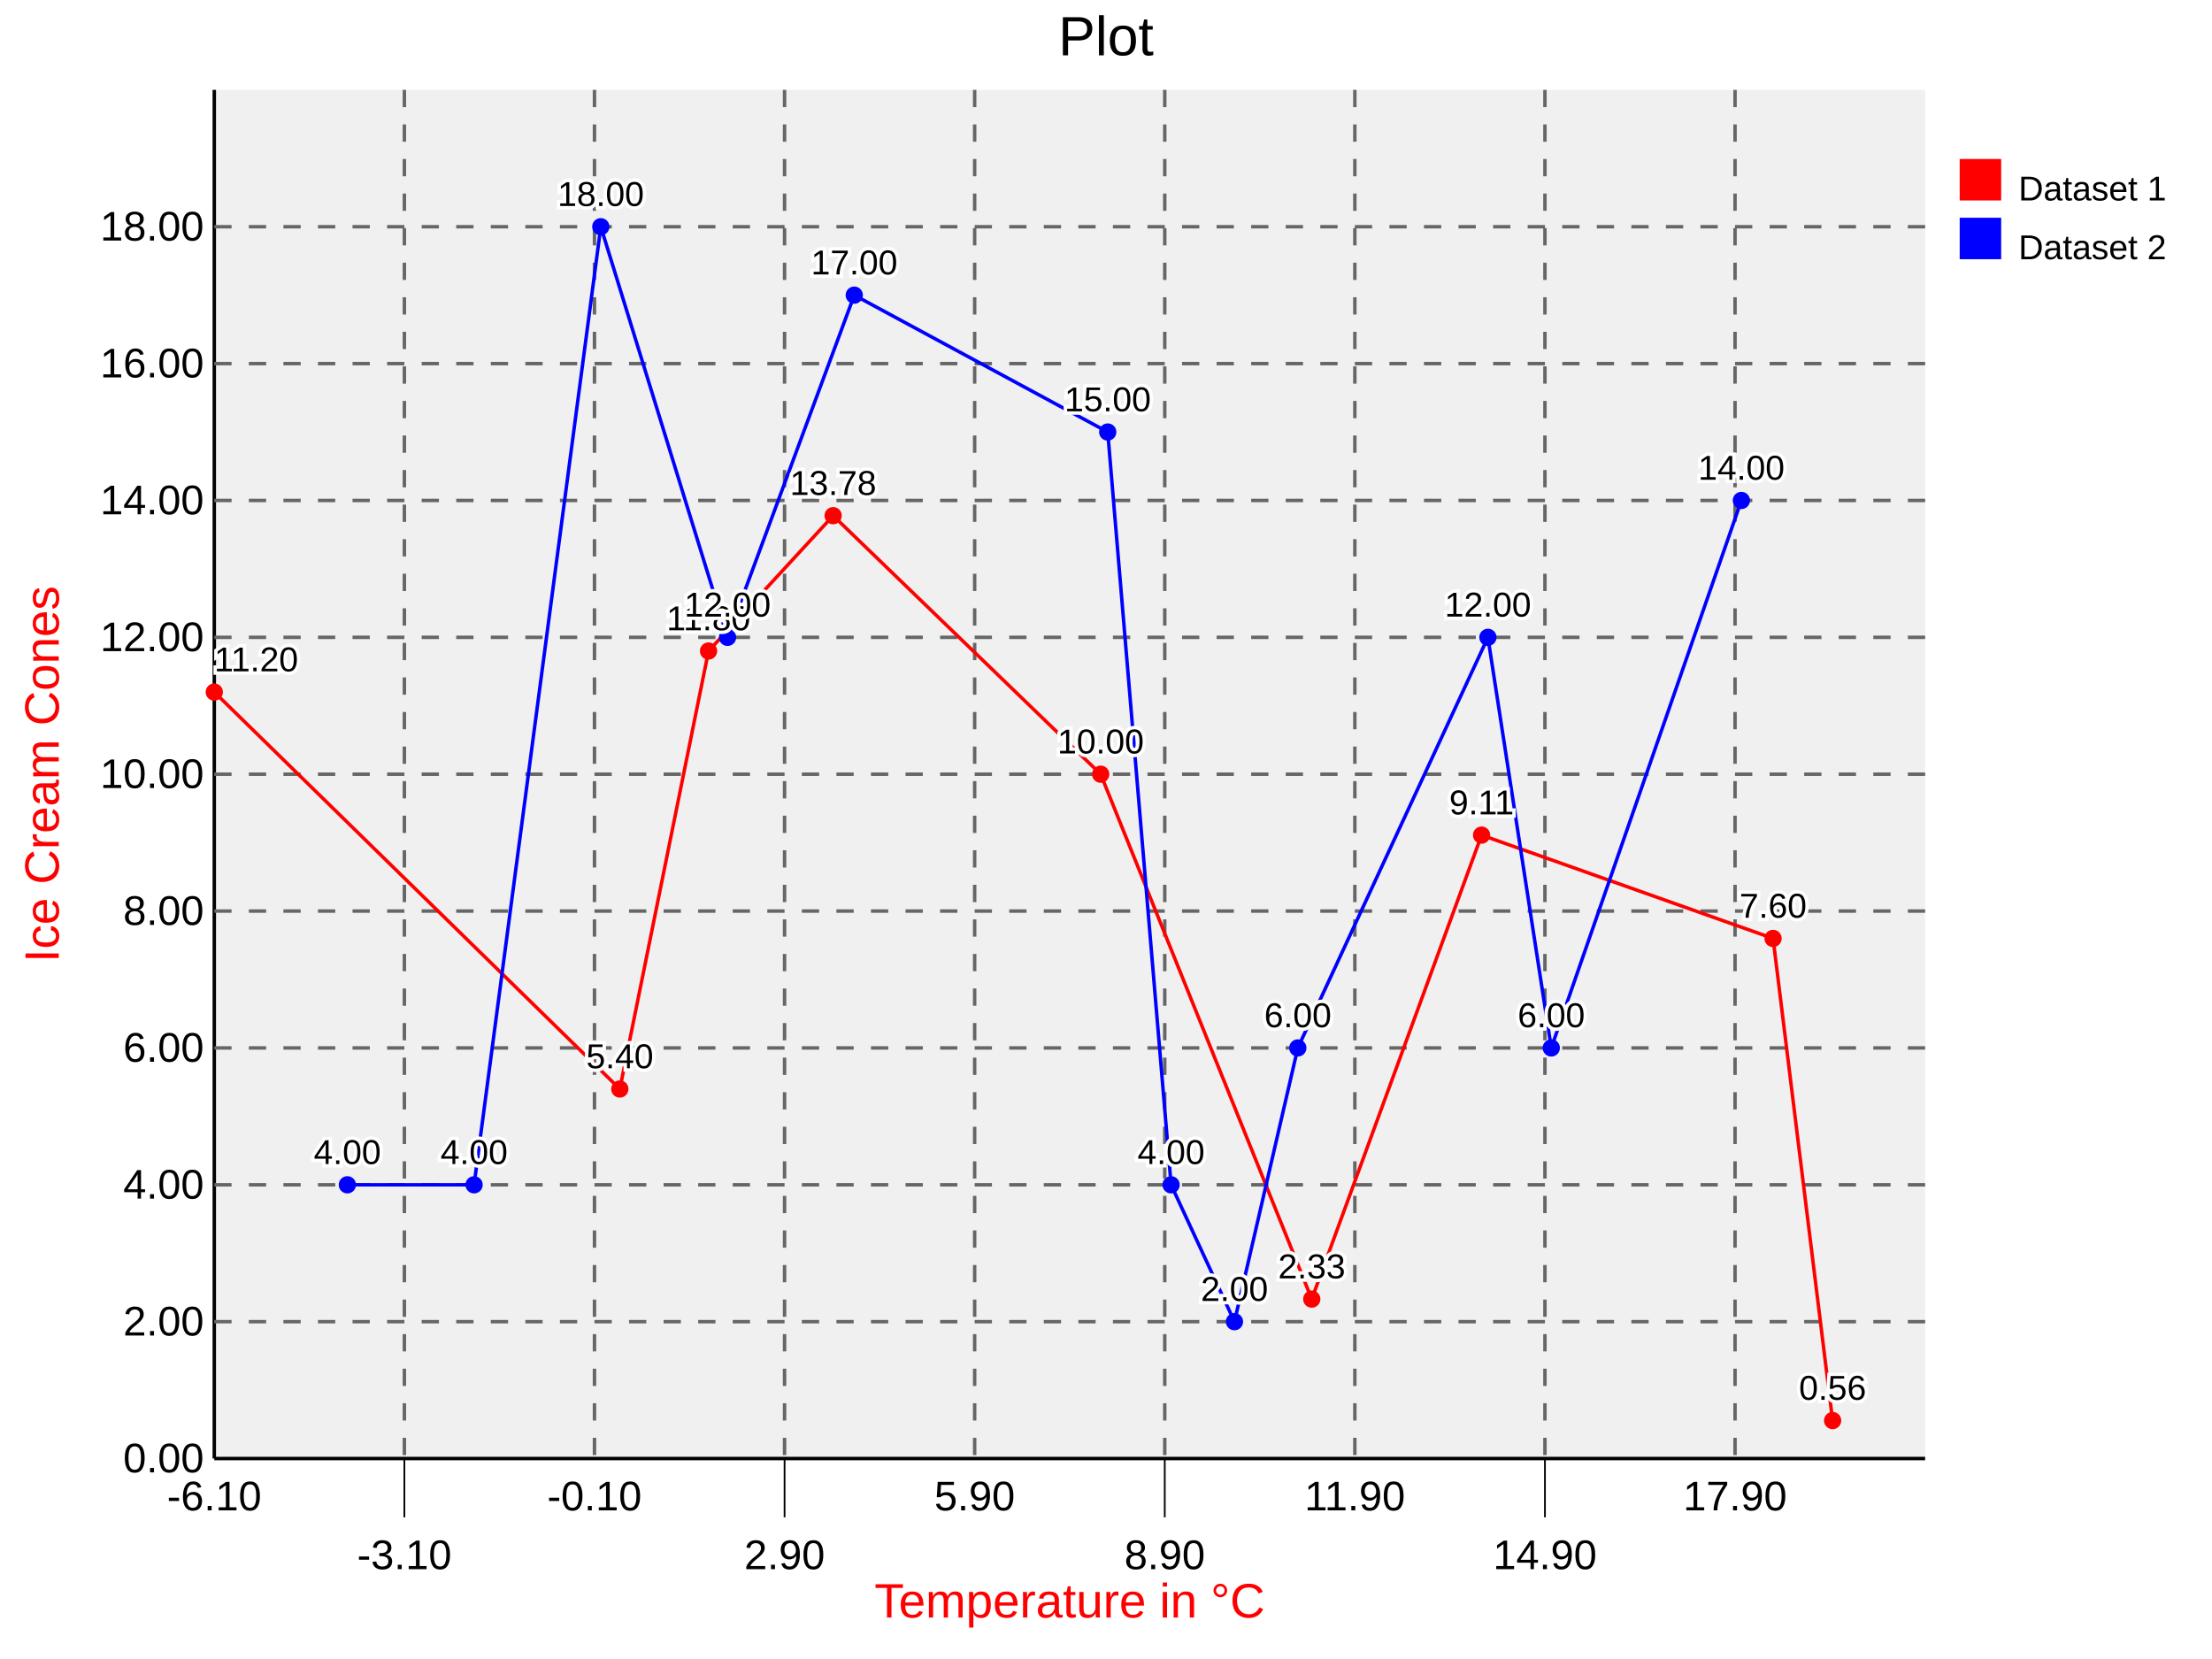
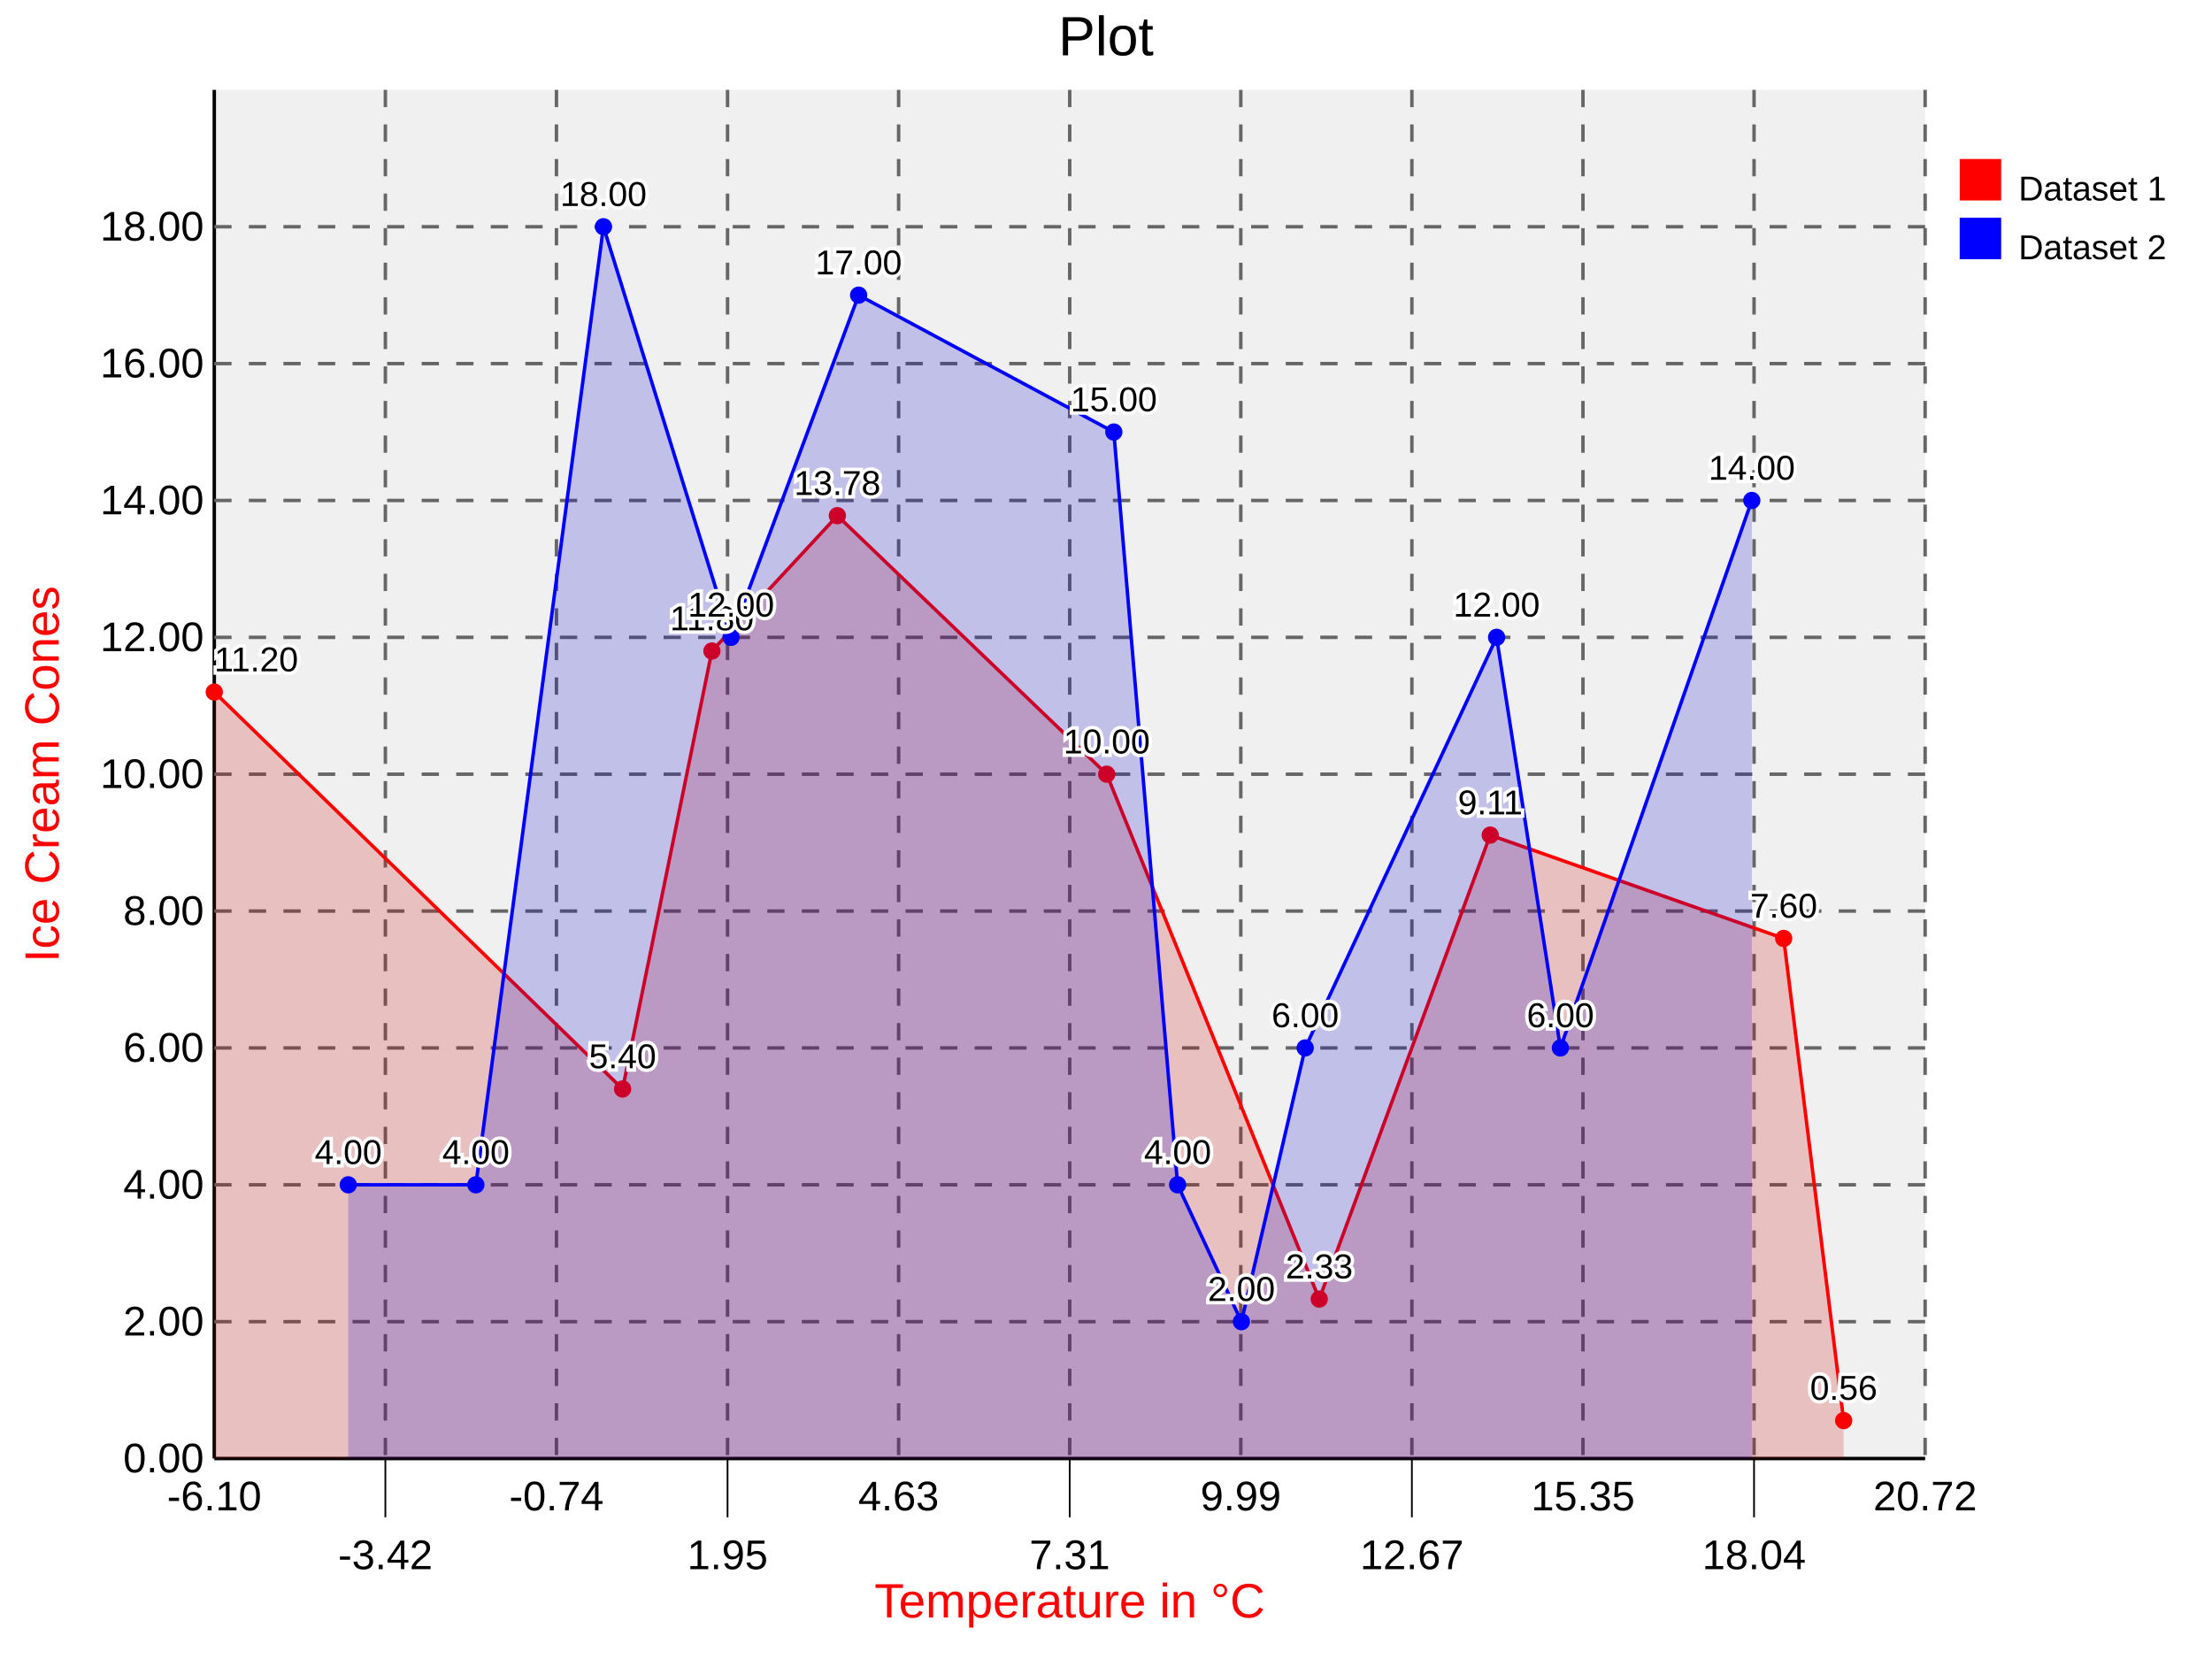
<svg xmlns="http://www.w3.org/2000/svg" width="640" height="480" viewBox="0 0 640 480">
  <defs>
    <style type="text/css">
/* Copy from here for external style sheet */
.svgBackground{
  fill:#ffffff;
}
.graphBackground{
  fill:#f0f0f0;
}

/* graphs titles */
.mainTitle{
  text-anchor: middle;
  fill: #000000;
  font-size: 16px;
  font-family: "Arial", sans-serif;
  font-weight: normal;
}
.subTitle{
  text-anchor: middle;
  fill: #999999;
  font-size: 14px;
  font-family: "Arial", sans-serif;
  font-weight: normal;
}

.axis{
  stroke: #000000;
  stroke-width: 1px;
}

.guideLines{
  stroke: #666666;
  stroke-width: 1px;
  stroke-dasharray: 5 5;
}

.xAxisLabels{
  text-anchor: middle;
  fill: #000000;
  font-size: 12px;
  font-family: "Arial", sans-serif;
  font-weight: normal;
}

.yAxisLabels{
  text-anchor: end;
  fill: #000000;
  font-size: 12px;
  font-family: "Arial", sans-serif;
  font-weight: normal;
}

.xAxisTitle{
  text-anchor: middle;
  fill: #ff0000;
  font-size: 14px;
  font-family: "Arial", sans-serif;
  font-weight: normal;
}

.yAxisTitle{
  fill: #ff0000;
  text-anchor: middle;
  font-size: 14px;
  font-family: "Arial", sans-serif;
  font-weight: normal;
}

.dataPointLabel{
  fill: #000000;
  text-anchor:middle;
  font-size: 10px;
  font-family: "Arial", sans-serif;
  font-weight: normal;
}

.staggerGuideLine{
  fill: none;
  stroke: #000000;
  stroke-width: 0.5px;  
}

/* default line styles */
.line1{
	fill: none;
	stroke: #ff0000;
	stroke-width: 1px;	
}
.line2{
	fill: none;
	stroke: #0000ff;
	stroke-width: 1px;	
}
.line3{
	fill: none;
	stroke: #00ff00;
	stroke-width: 1px;	
}
.line4{
	fill: none;
	stroke: #ffcc00;
	stroke-width: 1px;	
}
.line5{
	fill: none;
	stroke: #00ccff;
	stroke-width: 1px;	
}
.line6{
	fill: none;
	stroke: #ff00ff;
	stroke-width: 1px;	
}
.line7{
	fill: none;
	stroke: #00ffff;
	stroke-width: 1px;	
}
.line8{
	fill: none;
	stroke: #ffff00;
	stroke-width: 1px;	
}
.line9{
	fill: none;
	stroke: #ccc6666;
	stroke-width: 1px;	
}
.line10{
	fill: none;
	stroke: #663399;
	stroke-width: 1px;	
}
.line11{
	fill: none;
	stroke: #339900;
	stroke-width: 1px;	
}
.line12{
	fill: none;
	stroke: #9966FF;
	stroke-width: 1px;	
}
/* default fill styles */
.fill1{
	fill: #cc0000;
	fill-opacity: 0.2;
	stroke: none;
}
.fill2{
	fill: #0000cc;
	fill-opacity: 0.2;
	stroke: none;
}
.fill3{
	fill: #00cc00;
	fill-opacity: 0.2;
	stroke: none;
}
.fill4{
	fill: #ffcc00;
	fill-opacity: 0.2;
	stroke: none;
}
.fill5{
	fill: #00ccff;
	fill-opacity: 0.2;
	stroke: none;
}
.fill6{
	fill: #ff00ff;
	fill-opacity: 0.2;
	stroke: none;
}
.fill7{
	fill: #00ffff;
	fill-opacity: 0.2;
	stroke: none;
}
.fill8{
	fill: #ffff00;
	fill-opacity: 0.2;
	stroke: none;
}
.fill9{
	fill: #cc6666;
	fill-opacity: 0.2;
	stroke: none;
}
.fill10{
	fill: #663399;
	fill-opacity: 0.2;
	stroke: none;
}
.fill11{
	fill: #339900;
	fill-opacity: 0.2;
	stroke: none;
}
.fill12{
	fill: #9966FF;
	fill-opacity: 0.2;
	stroke: none;
}
/* default line styles */
.key1,.dataPoint1{
	fill: #ff0000;
	stroke: none;
	stroke-width: 1px;	
}
.key2,.dataPoint2{
	fill: #0000ff;
	stroke: none;
	stroke-width: 1px;	
}
.key3,.dataPoint3{
	fill: #00ff00;
	stroke: none;
	stroke-width: 1px;	
}
.key4,.dataPoint4{
	fill: #ffcc00;
	stroke: none;
	stroke-width: 1px;	
}
.key5,.dataPoint5{
	fill: #00ccff;
	stroke: none;
	stroke-width: 1px;	
}
.key6,.dataPoint6{
	fill: #ff00ff;
	stroke: none;
	stroke-width: 1px;	
}
.key7,.dataPoint7{
	fill: #00ffff;
	stroke: none;
	stroke-width: 1px;	
}
.key8,.dataPoint8{
	fill: #ffff00;
	stroke: none;
	stroke-width: 1px;	
}
.key9,.dataPoint9{
	fill: #cc6666;
	stroke: none;
	stroke-width: 1px;	
}
.key10,.dataPoint10{
	fill: #663399;
	stroke: none;
	stroke-width: 1px;	
}
.key11,.dataPoint11{
	fill: #339900;
	stroke: none;
	stroke-width: 1px;	
}
.key12,.dataPoint12{
	fill: #9966FF;
	stroke: none;
	stroke-width: 1px;	
}


.keyText{
  fill: #000000;
  text-anchor:start;
  font-size: 10px;
  font-family: "Arial", sans-serif;
  font-weight: normal;
}
/* End copy for external style sheet */

</style>
  </defs>
  <rect width="640" height="480" x="0" y="0" class="svgBackground" />
  <g transform="translate( 62.0 26 )">
    <rect x="0" y="0" width="495.0" height="396" class="graphBackground" />
    <path d="M 0 0 v396" class="axis" id="xAxis" />
    <path d="M 0 396 h495.0" class="axis" id="yAxis" />
    <text class="xAxisLabels" x="0.0" y="411" style="text-anchor: middle">
-6.10
</text>
-     <text class="xAxisLabels" x="55.0" y="428" style="text-anchor: middle">
- -3.10
- </text>
-     <path d="M55.0 396 v17" class="staggerGuideLine" />
-     <path d="M55.0 0 v396" class="guideLines" />
-     <text class="xAxisLabels" x="110.0" y="411" style="text-anchor: middle">
- -0.10
- </text>
-     <path d="M110.0 0 v396" class="guideLines" />
-     <text class="xAxisLabels" x="165.0" y="428" style="text-anchor: middle">
- 2.90
- </text>
-     <path d="M165.0 396 v17" class="staggerGuideLine" />
-     <path d="M165.0 0 v396" class="guideLines" />
-     <text class="xAxisLabels" x="220.0" y="411" style="text-anchor: middle">
- 5.90
- </text>
-     <path d="M220.0 0 v396" class="guideLines" />
-     <text class="xAxisLabels" x="275.0" y="428" style="text-anchor: middle">
- 8.90
- </text>
-     <path d="M275.0 396 v17" class="staggerGuideLine" />
-     <path d="M275.0 0 v396" class="guideLines" />
-     <text class="xAxisLabels" x="330.0" y="411" style="text-anchor: middle">
- 11.90
- </text>
-     <path d="M330.0 0 v396" class="guideLines" />
-     <text class="xAxisLabels" x="385.0" y="428" style="text-anchor: middle">
- 14.90
- </text>
-     <path d="M385.0 396 v17" class="staggerGuideLine" />
-     <path d="M385.0 0 v396" class="guideLines" />
-     <text class="xAxisLabels" x="440.0" y="411" style="text-anchor: middle">
- 17.90
- </text>
-     <path d="M440.0 0 v396" class="guideLines" />
+     <text class="xAxisLabels" x="49.5" y="428" style="text-anchor: middle">
+ -3.42
+ </text>
+     <path d="M49.5 396 v17" class="staggerGuideLine" />
+     <path d="M49.5 0 v396" class="guideLines" />
+     <text class="xAxisLabels" x="99.0" y="411" style="text-anchor: middle">
+ -0.74
+ </text>
+     <path d="M99.0 0 v396" class="guideLines" />
+     <text class="xAxisLabels" x="148.5" y="428" style="text-anchor: middle">
+ 1.95
+ </text>
+     <path d="M148.5 396 v17" class="staggerGuideLine" />
+     <path d="M148.5 0 v396" class="guideLines" />
+     <text class="xAxisLabels" x="198.0" y="411" style="text-anchor: middle">
+ 4.63
+ </text>
+     <path d="M198.0 0 v396" class="guideLines" />
+     <text class="xAxisLabels" x="247.5" y="428" style="text-anchor: middle">
+ 7.31
+ </text>
+     <path d="M247.5 396 v17" class="staggerGuideLine" />
+     <path d="M247.5 0 v396" class="guideLines" />
+     <text class="xAxisLabels" x="297.0" y="411" style="text-anchor: middle">
+ 9.99
+ </text>
+     <path d="M297.0 0 v396" class="guideLines" />
+     <text class="xAxisLabels" x="346.5" y="428" style="text-anchor: middle">
+ 12.67
+ </text>
+     <path d="M346.5 396 v17" class="staggerGuideLine" />
+     <path d="M346.5 0 v396" class="guideLines" />
+     <text class="xAxisLabels" x="396.0" y="411" style="text-anchor: middle">
+ 15.35
+ </text>
+     <path d="M396.0 0 v396" class="guideLines" />
+     <text class="xAxisLabels" x="445.5" y="428" style="text-anchor: middle">
+ 18.04
+ </text>
+     <path d="M445.5 396 v17" class="staggerGuideLine" />
+     <path d="M445.5 0 v396" class="guideLines" />
+     <text class="xAxisLabels" x="495.0" y="411" style="text-anchor: middle">
+ 20.72
+ </text>
+     <path d="M495.0 0 v396" class="guideLines" />
    <text x="-3" y="400.0" class="yAxisLabels" style="text-anchor: end">
0.00
</text>
    <text x="-3" y="360.4" class="yAxisLabels" style="text-anchor: end">
2.00
</text>
    <path d="M0 356.4 h495.0" class="guideLines" />
    <text x="-3" y="320.8" class="yAxisLabels" style="text-anchor: end">
4.00
</text>
    <path d="M0 316.8 h495.0" class="guideLines" />
    <text x="-3" y="281.2" class="yAxisLabels" style="text-anchor: end">
6.00
</text>
    <path d="M0 277.2 h495.0" class="guideLines" />
    <text x="-3" y="241.6" class="yAxisLabels" style="text-anchor: end">
8.00
</text>
    <path d="M0 237.6 h495.0" class="guideLines" />
    <text x="-3" y="202.0" class="yAxisLabels" style="text-anchor: end">
10.00
</text>
    <path d="M0 198.0 h495.0" class="guideLines" />
    <text x="-3" y="162.4" class="yAxisLabels" style="text-anchor: end">
12.00
</text>
    <path d="M0 158.4 h495.0" class="guideLines" />
    <text x="-3" y="122.8" class="yAxisLabels" style="text-anchor: end">
14.00
</text>
    <path d="M0 118.8 h495.0" class="guideLines" />
    <text x="-3" y="83.2" class="yAxisLabels" style="text-anchor: end">
16.00
</text>
    <path d="M0 79.2 h495.0" class="guideLines" />
    <text x="-3" y="43.6" class="yAxisLabels" style="text-anchor: end">
18.00
</text>
    <path d="M0 39.6 h495.0" class="guideLines" />
-     <path d="M0.0 174.24 L0.0 174.24 117.333 289.08 143.0 162.36 179.054 123.2 256.463 198 317.533 349.866 366.667 215.622 451 245.52 468.233 385.011 " class="line1" />
+     <path d="M0.0 396 L0.0 174.24 118.134 289.08 143.976 162.36 180.276 123.2 258.213 198 319.7 349.866 369.169 215.622 454.078 245.52 471.429 385.011  V396 Z" class="fill1" />
+     <path d="M0.0 174.24 L0.0 174.24 118.134 289.08 143.976 162.36 180.276 123.2 258.213 198 319.7 349.866 369.169 215.622 454.078 245.52 471.429 385.011 " class="line1" />
    <circle cx="0.0" cy="174.24" r="2.5" class="dataPoint1" />
-     <circle cx="117.333" cy="289.08" r="2.5" class="dataPoint1" />
-     <circle cx="143.0" cy="162.36" r="2.5" class="dataPoint1" />
-     <circle cx="179.054" cy="123.2" r="2.5" class="dataPoint1" />
-     <circle cx="256.463" cy="198" r="2.5" class="dataPoint1" />
-     <circle cx="317.533" cy="349.866" r="2.5" class="dataPoint1" />
-     <circle cx="366.667" cy="215.622" r="2.5" class="dataPoint1" />
-     <circle cx="451" cy="245.52" r="2.5" class="dataPoint1" />
-     <circle cx="468.233" cy="385.011" r="2.5" class="dataPoint1" />
-     <path d="M38.5 316.8 L38.5 316.8 75.167 316.8 111.833 39.6 148.5 158.4 185.167 59.4 258.5 99.0 276.833 316.8 295.167 356.4 313.5 277.2 368.5 158.4 386.833 277.2 441.833 118.8 " class="line2" />
-     <circle cx="38.5" cy="316.8" r="2.5" class="dataPoint2" />
-     <circle cx="75.167" cy="316.8" r="2.5" class="dataPoint2" />
-     <circle cx="111.833" cy="39.6" r="2.5" class="dataPoint2" />
-     <circle cx="148.5" cy="158.4" r="2.5" class="dataPoint2" />
-     <circle cx="185.167" cy="59.4" r="2.5" class="dataPoint2" />
-     <circle cx="258.5" cy="99.0" r="2.5" class="dataPoint2" />
-     <circle cx="276.833" cy="316.8" r="2.5" class="dataPoint2" />
-     <circle cx="295.167" cy="356.4" r="2.5" class="dataPoint2" />
-     <circle cx="313.5" cy="277.2" r="2.5" class="dataPoint2" />
-     <circle cx="368.5" cy="158.4" r="2.5" class="dataPoint2" />
-     <circle cx="386.833" cy="277.2" r="2.5" class="dataPoint2" />
-     <circle cx="441.833" cy="118.8" r="2.5" class="dataPoint2" />
+     <circle cx="118.134" cy="289.08" r="2.5" class="dataPoint1" />
+     <circle cx="143.976" cy="162.36" r="2.5" class="dataPoint1" />
+     <circle cx="180.276" cy="123.2" r="2.5" class="dataPoint1" />
+     <circle cx="258.213" cy="198" r="2.5" class="dataPoint1" />
+     <circle cx="319.7" cy="349.866" r="2.5" class="dataPoint1" />
+     <circle cx="369.169" cy="215.622" r="2.5" class="dataPoint1" />
+     <circle cx="454.078" cy="245.52" r="2.5" class="dataPoint1" />
+     <circle cx="471.429" cy="385.011" r="2.5" class="dataPoint1" />
+     <path d="M38.763 396 L38.763 316.8 75.68 316.8 112.596 39.6 149.513 158.4 186.43 59.4 260.264 99.0 278.722 316.8 297.181 356.4 315.639 277.2 371.015 158.4 389.473 277.2 444.848 118.8  V396 Z" class="fill2" />
+     <path d="M38.763 316.8 L38.763 316.8 75.68 316.8 112.596 39.6 149.513 158.4 186.43 59.4 260.264 99.0 278.722 316.8 297.181 356.4 315.639 277.2 371.015 158.4 389.473 277.2 444.848 118.8 " class="line2" />
+     <circle cx="38.763" cy="316.8" r="2.5" class="dataPoint2" />
+     <circle cx="75.68" cy="316.8" r="2.5" class="dataPoint2" />
+     <circle cx="112.596" cy="39.6" r="2.5" class="dataPoint2" />
+     <circle cx="149.513" cy="158.4" r="2.5" class="dataPoint2" />
+     <circle cx="186.43" cy="59.4" r="2.5" class="dataPoint2" />
+     <circle cx="260.264" cy="99.0" r="2.5" class="dataPoint2" />
+     <circle cx="278.722" cy="316.8" r="2.5" class="dataPoint2" />
+     <circle cx="297.181" cy="356.4" r="2.5" class="dataPoint2" />
+     <circle cx="315.639" cy="277.2" r="2.5" class="dataPoint2" />
+     <circle cx="371.015" cy="158.4" r="2.5" class="dataPoint2" />
+     <circle cx="389.473" cy="277.2" r="2.5" class="dataPoint2" />
+     <circle cx="444.848" cy="118.8" r="2.5" class="dataPoint2" />
    <g>
      <text x="0.0" y="168.24" class="dataPointLabel" style="text-anchor: start; stroke: #fff; stroke-width: 2;">
11.20
</text>
      <text x="0.0" y="168.24" class="dataPointLabel" style="text-anchor: start;">
11.20
</text>
-       <text x="5.0" y="162.24" class="dataPointLabel" visibility="hidden" style="stroke-width: 2; fill: #000; text-anchor: start;" id="26280888">
+       <text x="5.0" y="162.24" class="dataPointLabel" visibility="hidden" style="stroke-width: 2; fill: #000; text-anchor: start;" id="25230120">
(-6.10, 11.20)
</text>
      <circle cx="0.0" cy="174.24" r="10" style="opacity: 0" />
-       <text x="117.333" y="283.08" class="dataPointLabel" style=" stroke: #fff; stroke-width: 2;">
+       <text x="118.134" y="283.08" class="dataPointLabel" style=" stroke: #fff; stroke-width: 2;">
5.40
</text>
-       <text x="117.333" y="283.08" class="dataPointLabel">
+       <text x="118.134" y="283.08" class="dataPointLabel">
5.40
</text>
-       <text x="122.333" y="277.08" class="dataPointLabel" visibility="hidden" style="stroke-width: 2; fill: #000; text-anchor: start;" id="26240316">
+       <text x="123.134" y="277.08" class="dataPointLabel" visibility="hidden" style="stroke-width: 2; fill: #000; text-anchor: start;" id="25175412">
(0.30, 5.40)
</text>
-       <circle cx="117.333" cy="289.08" r="10" style="opacity: 0" />
-       <text x="143.0" y="156.36" class="dataPointLabel" style=" stroke: #fff; stroke-width: 2;">
+       <circle cx="118.134" cy="289.08" r="10" style="opacity: 0" />
+       <text x="143.976" y="156.36" class="dataPointLabel" style=" stroke: #fff; stroke-width: 2;">
11.80
</text>
-       <text x="143.0" y="156.36" class="dataPointLabel">
+       <text x="143.976" y="156.36" class="dataPointLabel">
11.80
</text>
-       <text x="148.0" y="150.36" class="dataPointLabel" visibility="hidden" style="stroke-width: 2; fill: #000; text-anchor: start;" id="26199144">
+       <text x="148.976" y="150.36" class="dataPointLabel" visibility="hidden" style="stroke-width: 2; fill: #000; text-anchor: start;" id="25020324">
(1.70, 11.80)
</text>
-       <circle cx="143.0" cy="162.36" r="10" style="opacity: 0" />
-       <text x="179.054" y="117.2" class="dataPointLabel" style=" stroke: #fff; stroke-width: 2;">
+       <circle cx="143.976" cy="162.36" r="10" style="opacity: 0" />
+       <text x="180.276" y="117.2" class="dataPointLabel" style=" stroke: #fff; stroke-width: 2;">
13.78
</text>
-       <text x="179.054" y="117.2" class="dataPointLabel">
+       <text x="180.276" y="117.2" class="dataPointLabel">
13.78
</text>
-       <text x="184.054" y="111.2" class="dataPointLabel" visibility="hidden" style="stroke-width: 2; fill: #000; text-anchor: start;" id="26166000">
+       <text x="185.276" y="111.2" class="dataPointLabel" visibility="hidden" style="stroke-width: 2; fill: #000; text-anchor: start;" id="24989376">
(3.67, 13.78)
</text>
-       <circle cx="179.054" cy="123.2" r="10" style="opacity: 0" />
-       <text x="256.463" y="192" class="dataPointLabel" style=" stroke: #fff; stroke-width: 2;">
+       <circle cx="180.276" cy="123.2" r="10" style="opacity: 0" />
+       <text x="258.213" y="192" class="dataPointLabel" style=" stroke: #fff; stroke-width: 2;">
10.00
</text>
-       <text x="256.463" y="192" class="dataPointLabel">
+       <text x="258.213" y="192" class="dataPointLabel">
10.00
</text>
-       <text x="261.463" y="186" class="dataPointLabel" visibility="hidden" style="stroke-width: 2; fill: #000; text-anchor: start;" id="26133156">
+       <text x="263.213" y="186" class="dataPointLabel" visibility="hidden" style="stroke-width: 2; fill: #000; text-anchor: start;" id="24925284">
(7.89, 10.00)
</text>
-       <circle cx="256.463" cy="198" r="10" style="opacity: 0" />
-       <text x="317.533" y="343.866" class="dataPointLabel" style=" stroke: #fff; stroke-width: 2;">
+       <circle cx="258.213" cy="198" r="10" style="opacity: 0" />
+       <text x="319.7" y="343.866" class="dataPointLabel" style=" stroke: #fff; stroke-width: 2;">
2.33
</text>
-       <text x="317.533" y="343.866" class="dataPointLabel">
+       <text x="319.7" y="343.866" class="dataPointLabel">
2.33
</text>
-       <text x="322.533" y="337.866" class="dataPointLabel" visibility="hidden" style="stroke-width: 2; fill: #000; text-anchor: start;" id="25926444">
+       <text x="324.7" y="337.866" class="dataPointLabel" visibility="hidden" style="stroke-width: 2; fill: #000; text-anchor: start;" id="24876240">
(11.22, 2.33)
</text>
-       <circle cx="317.533" cy="349.866" r="10" style="opacity: 0" />
-       <text x="366.667" y="209.622" class="dataPointLabel" style=" stroke: #fff; stroke-width: 2;">
+       <circle cx="319.7" cy="349.866" r="10" style="opacity: 0" />
+       <text x="369.169" y="209.622" class="dataPointLabel" style=" stroke: #fff; stroke-width: 2;">
9.11
</text>
-       <text x="366.667" y="209.622" class="dataPointLabel">
+       <text x="369.169" y="209.622" class="dataPointLabel">
9.11
</text>
-       <text x="371.667" y="203.622" class="dataPointLabel" visibility="hidden" style="stroke-width: 2; fill: #000; text-anchor: start;" id="25769616">
+       <text x="374.169" y="203.622" class="dataPointLabel" visibility="hidden" style="stroke-width: 2; fill: #000; text-anchor: start;" id="24827520">
(13.90, 9.11)
</text>
-       <circle cx="366.667" cy="215.622" r="10" style="opacity: 0" />
-       <text x="451" y="239.52" class="dataPointLabel" style=" stroke: #fff; stroke-width: 2;">
+       <circle cx="369.169" cy="215.622" r="10" style="opacity: 0" />
+       <text x="454.078" y="239.52" class="dataPointLabel" style=" stroke: #fff; stroke-width: 2;">
7.60
</text>
-       <text x="451" y="239.52" class="dataPointLabel">
+       <text x="454.078" y="239.52" class="dataPointLabel">
7.60
</text>
-       <text x="456" y="233.52" class="dataPointLabel" visibility="hidden" style="stroke-width: 2; fill: #000; text-anchor: start;" id="25689576">
+       <text x="459.078" y="233.52" class="dataPointLabel" visibility="hidden" style="stroke-width: 2; fill: #000; text-anchor: start;" id="24291960">
(18.50, 7.60)
</text>
-       <circle cx="451" cy="245.52" r="10" style="opacity: 0" />
-       <text x="468.233" y="379.011" class="dataPointLabel" style=" stroke: #fff; stroke-width: 2;">
+       <circle cx="454.078" cy="245.52" r="10" style="opacity: 0" />
+       <text x="471.429" y="379.011" class="dataPointLabel" style=" stroke: #fff; stroke-width: 2;">
0.56
</text>
-       <text x="468.233" y="379.011" class="dataPointLabel">
+       <text x="471.429" y="379.011" class="dataPointLabel">
0.56
</text>
-       <text x="473.233" y="373.011" class="dataPointLabel" visibility="hidden" style="stroke-width: 2; fill: #000; text-anchor: start;" id="25642092">
+       <text x="476.429" y="373.011" class="dataPointLabel" visibility="hidden" style="stroke-width: 2; fill: #000; text-anchor: start;" id="24211092">
(19.44, 0.56)
</text>
-       <circle cx="468.233" cy="385.011" r="10" style="opacity: 0" />
-       <text x="38.5" y="310.8" class="dataPointLabel" style=" stroke: #fff; stroke-width: 2;">
+       <circle cx="471.429" cy="385.011" r="10" style="opacity: 0" />
+       <text x="38.763" y="310.8" class="dataPointLabel" style=" stroke: #fff; stroke-width: 2;">
4.00
</text>
-       <text x="38.5" y="310.8" class="dataPointLabel">
+       <text x="38.763" y="310.8" class="dataPointLabel">
4.00
</text>
-       <text x="43.5" y="304.8" class="dataPointLabel" visibility="hidden" style="stroke-width: 2; fill: #000; text-anchor: start;" id="25548240">
- (-4.00, 4.00)
- </text>
-       <circle cx="38.5" cy="316.8" r="10" style="opacity: 0" />
-       <text x="75.167" y="310.8" class="dataPointLabel" style=" stroke: #fff; stroke-width: 2;">
+       <text x="43.763" y="304.8" class="dataPointLabel" visibility="hidden" style="stroke-width: 2; fill: #000; text-anchor: start;" id="24008508">
+ (-4.00, 4.00, apr)
+ </text>
+       <circle cx="38.763" cy="316.8" r="10" style="opacity: 0" />
+       <text x="75.68" y="310.8" class="dataPointLabel" style=" stroke: #fff; stroke-width: 2;">
4.00
</text>
-       <text x="75.167" y="310.8" class="dataPointLabel">
+       <text x="75.68" y="310.8" class="dataPointLabel">
4.00
</text>
-       <text x="80.167" y="304.8" class="dataPointLabel" visibility="hidden" style="stroke-width: 2; fill: #000; text-anchor: start;" id="25417620">
- (-2.00, 4.00)
- </text>
-       <circle cx="75.167" cy="316.8" r="10" style="opacity: 0" />
-       <text x="111.833" y="33.6" class="dataPointLabel" style=" stroke: #fff; stroke-width: 2;">
+       <text x="80.68" y="304.8" class="dataPointLabel" visibility="hidden" style="stroke-width: 2; fill: #000; text-anchor: start;" id="23910540">
+ (-2.00, 4.00, feb)
+ </text>
+       <circle cx="75.68" cy="316.8" r="10" style="opacity: 0" />
+       <text x="112.596" y="33.6" class="dataPointLabel" style=" stroke: #fff; stroke-width: 2;">
18.00
</text>
-       <text x="111.833" y="33.6" class="dataPointLabel">
+       <text x="112.596" y="33.6" class="dataPointLabel">
18.00
</text>
-       <text x="116.833" y="27.6" class="dataPointLabel" visibility="hidden" style="stroke-width: 2; fill: #000; text-anchor: start;" id="25376628">
- (0.00, 18.00)
- </text>
-       <circle cx="111.833" cy="39.6" r="10" style="opacity: 0" />
-       <text x="148.5" y="152.4" class="dataPointLabel" style=" stroke: #fff; stroke-width: 2;">
+       <text x="117.596" y="27.6" class="dataPointLabel" visibility="hidden" style="stroke-width: 2; fill: #000; text-anchor: start;" id="23808828">
+ (0.00, 18.00, jan)
+ </text>
+       <circle cx="112.596" cy="39.6" r="10" style="opacity: 0" />
+       <text x="149.513" y="152.4" class="dataPointLabel" style=" stroke: #fff; stroke-width: 2;">
12.00
</text>
-       <text x="148.5" y="152.4" class="dataPointLabel">
+       <text x="149.513" y="152.4" class="dataPointLabel">
12.00
</text>
-       <text x="153.5" y="146.4" class="dataPointLabel" visibility="hidden" style="stroke-width: 2; fill: #000; text-anchor: start;" id="25345332">
- (2.00, 12.00)
- </text>
-       <circle cx="148.5" cy="158.4" r="10" style="opacity: 0" />
-       <text x="185.167" y="53.4" class="dataPointLabel" style=" stroke: #fff; stroke-width: 2;">
+       <text x="154.513" y="146.4" class="dataPointLabel" visibility="hidden" style="stroke-width: 2; fill: #000; text-anchor: start;" id="23636928">
+ (2.00, 12.00, dez)
+ </text>
+       <circle cx="149.513" cy="158.4" r="10" style="opacity: 0" />
+       <text x="186.43" y="53.4" class="dataPointLabel" style=" stroke: #fff; stroke-width: 2;">
17.00
</text>
-       <text x="185.167" y="53.4" class="dataPointLabel">
+       <text x="186.43" y="53.4" class="dataPointLabel">
17.00
</text>
-       <text x="190.167" y="47.4" class="dataPointLabel" visibility="hidden" style="stroke-width: 2; fill: #000; text-anchor: start;" id="25322340">
- (4.00, 17.00)
- </text>
-       <circle cx="185.167" cy="59.4" r="10" style="opacity: 0" />
-       <text x="258.5" y="93.0" class="dataPointLabel" style=" stroke: #fff; stroke-width: 2;">
+       <text x="191.43" y="47.4" class="dataPointLabel" visibility="hidden" style="stroke-width: 2; fill: #000; text-anchor: start;" id="23595756">
+ (4.00, 17.00, nov)
+ </text>
+       <circle cx="186.43" cy="59.4" r="10" style="opacity: 0" />
+       <text x="260.264" y="93.0" class="dataPointLabel" style=" stroke: #fff; stroke-width: 2;">
15.00
</text>
-       <text x="258.5" y="93.0" class="dataPointLabel">
+       <text x="260.264" y="93.0" class="dataPointLabel">
15.00
</text>
-       <text x="263.5" y="87.0" class="dataPointLabel" visibility="hidden" style="stroke-width: 2; fill: #000; text-anchor: start;" id="25231092">
- (8.00, 15.00)
- </text>
-       <circle cx="258.5" cy="99.0" r="10" style="opacity: 0" />
-       <text x="276.833" y="310.8" class="dataPointLabel" style=" stroke: #fff; stroke-width: 2;">
+       <text x="265.264" y="87.0" class="dataPointLabel" visibility="hidden" style="stroke-width: 2; fill: #000; text-anchor: start;" id="23545476">
+ (8.00, 15.00, mar)
+ </text>
+       <circle cx="260.264" cy="99.0" r="10" style="opacity: 0" />
+       <text x="278.722" y="310.8" class="dataPointLabel" style=" stroke: #fff; stroke-width: 2;">
4.00
</text>
-       <text x="276.833" y="310.8" class="dataPointLabel">
+       <text x="278.722" y="310.8" class="dataPointLabel">
4.00
</text>
-       <text x="281.833" y="304.8" class="dataPointLabel" visibility="hidden" style="stroke-width: 2; fill: #000; text-anchor: start;" id="24653688">
- (9.00, 4.00)
- </text>
-       <circle cx="276.833" cy="316.8" r="10" style="opacity: 0" />
-       <text x="295.167" y="350.4" class="dataPointLabel" style=" stroke: #fff; stroke-width: 2;">
+       <text x="283.722" y="304.8" class="dataPointLabel" visibility="hidden" style="stroke-width: 2; fill: #000; text-anchor: start;" id="23443884">
+ (9.00, 4.00, may)
+ </text>
+       <circle cx="278.722" cy="316.8" r="10" style="opacity: 0" />
+       <text x="297.181" y="350.4" class="dataPointLabel" style=" stroke: #fff; stroke-width: 2;">
2.00
</text>
-       <text x="295.167" y="350.4" class="dataPointLabel">
+       <text x="297.181" y="350.4" class="dataPointLabel">
2.00
</text>
-       <text x="300.167" y="344.4" class="dataPointLabel" visibility="hidden" style="stroke-width: 2; fill: #000; text-anchor: start;" id="24509532">
- (10.00, 2.00)
- </text>
-       <circle cx="295.167" cy="356.4" r="10" style="opacity: 0" />
-       <text x="313.5" y="271.2" class="dataPointLabel" style=" stroke: #fff; stroke-width: 2;">
+       <text x="302.181" y="344.4" class="dataPointLabel" visibility="hidden" style="stroke-width: 2; fill: #000; text-anchor: start;" id="23351784">
+ (10.00, 2.00, jul)
+ </text>
+       <circle cx="297.181" cy="356.4" r="10" style="opacity: 0" />
+       <text x="315.639" y="271.2" class="dataPointLabel" style=" stroke: #fff; stroke-width: 2;">
6.00
</text>
-       <text x="313.5" y="271.2" class="dataPointLabel">
+       <text x="315.639" y="271.2" class="dataPointLabel">
6.00
</text>
-       <text x="318.5" y="265.2" class="dataPointLabel" visibility="hidden" style="stroke-width: 2; fill: #000; text-anchor: start;" id="24433416">
- (11.00, 6.00)
- </text>
-       <circle cx="313.5" cy="277.2" r="10" style="opacity: 0" />
-       <text x="368.5" y="152.4" class="dataPointLabel" style=" stroke: #fff; stroke-width: 2;">
+       <text x="320.639" y="265.2" class="dataPointLabel" visibility="hidden" style="stroke-width: 2; fill: #000; text-anchor: start;" id="19850532">
+ (11.00, 6.00, aug)
+ </text>
+       <circle cx="315.639" cy="277.2" r="10" style="opacity: 0" />
+       <text x="371.015" y="152.4" class="dataPointLabel" style=" stroke: #fff; stroke-width: 2;">
12.00
</text>
-       <text x="368.5" y="152.4" class="dataPointLabel">
+       <text x="371.015" y="152.4" class="dataPointLabel">
12.00
</text>
-       <text x="373.5" y="146.4" class="dataPointLabel" visibility="hidden" style="stroke-width: 2; fill: #000; text-anchor: start;" id="24348564">
- (14.00, 12.00)
- </text>
-       <circle cx="368.5" cy="158.4" r="10" style="opacity: 0" />
-       <text x="386.833" y="271.2" class="dataPointLabel" style=" stroke: #fff; stroke-width: 2;">
+       <text x="376.015" y="146.4" class="dataPointLabel" visibility="hidden" style="stroke-width: 2; fill: #000; text-anchor: start;" id="19803396">
+ (14.00, 12.00, sep)
+ </text>
+       <circle cx="371.015" cy="158.4" r="10" style="opacity: 0" />
+       <text x="389.473" y="271.2" class="dataPointLabel" style=" stroke: #fff; stroke-width: 2;">
6.00
</text>
-       <text x="386.833" y="271.2" class="dataPointLabel">
+       <text x="389.473" y="271.2" class="dataPointLabel">
6.00
</text>
-       <text x="391.833" y="265.2" class="dataPointLabel" visibility="hidden" style="stroke-width: 2; fill: #000; text-anchor: start;" id="24237216">
- (15.00, 6.00)
- </text>
-       <circle cx="386.833" cy="277.2" r="10" style="opacity: 0" />
-       <text x="441.833" y="112.8" class="dataPointLabel" style=" stroke: #fff; stroke-width: 2;">
+       <text x="394.473" y="265.2" class="dataPointLabel" visibility="hidden" style="stroke-width: 2; fill: #000; text-anchor: start;" id="19769832">
+ (15.00, 6.00, oct)
+ </text>
+       <circle cx="389.473" cy="277.2" r="10" style="opacity: 0" />
+       <text x="444.848" y="112.8" class="dataPointLabel" style=" stroke: #fff; stroke-width: 2;">
14.00
</text>
-       <text x="441.833" y="112.8" class="dataPointLabel">
+       <text x="444.848" y="112.8" class="dataPointLabel">
14.00
</text>
-       <text x="446.833" y="106.8" class="dataPointLabel" visibility="hidden" style="stroke-width: 2; fill: #000; text-anchor: start;" id="24025416">
- (18.00, 14.00)
- </text>
-       <circle cx="441.833" cy="118.8" r="10" style="opacity: 0" />
+       <text x="449.848" y="106.8" class="dataPointLabel" visibility="hidden" style="stroke-width: 2; fill: #000; text-anchor: start;" id="3878772">
+ (18.00, 14.00, jun)
+ </text>
+       <circle cx="444.848" cy="118.8" r="10" style="opacity: 0" />
    </g>
  </g>
  <text x="320" y="16" class="mainTitle">
Plot
</text>
  <text x="309.5" y="468" class="xAxisTitle">
Temperature in °C
</text>
  <text x="17" y="224" class="yAxisTitle" transform="rotate( -90, 17, 224 )">
Ice Cream Cones
</text>
  <g transform="translate(567.0 46)">
    <rect x="0" y="0" width="12" height="12" class="key1" />
    <text x="17" y="12" class="keyText">
Dataset 1
</text>
    <rect x="0" y="17" width="12" height="12" class="key2" />
    <text x="17" y="29" class="keyText">
Dataset 2
</text>
  </g>
</svg>
